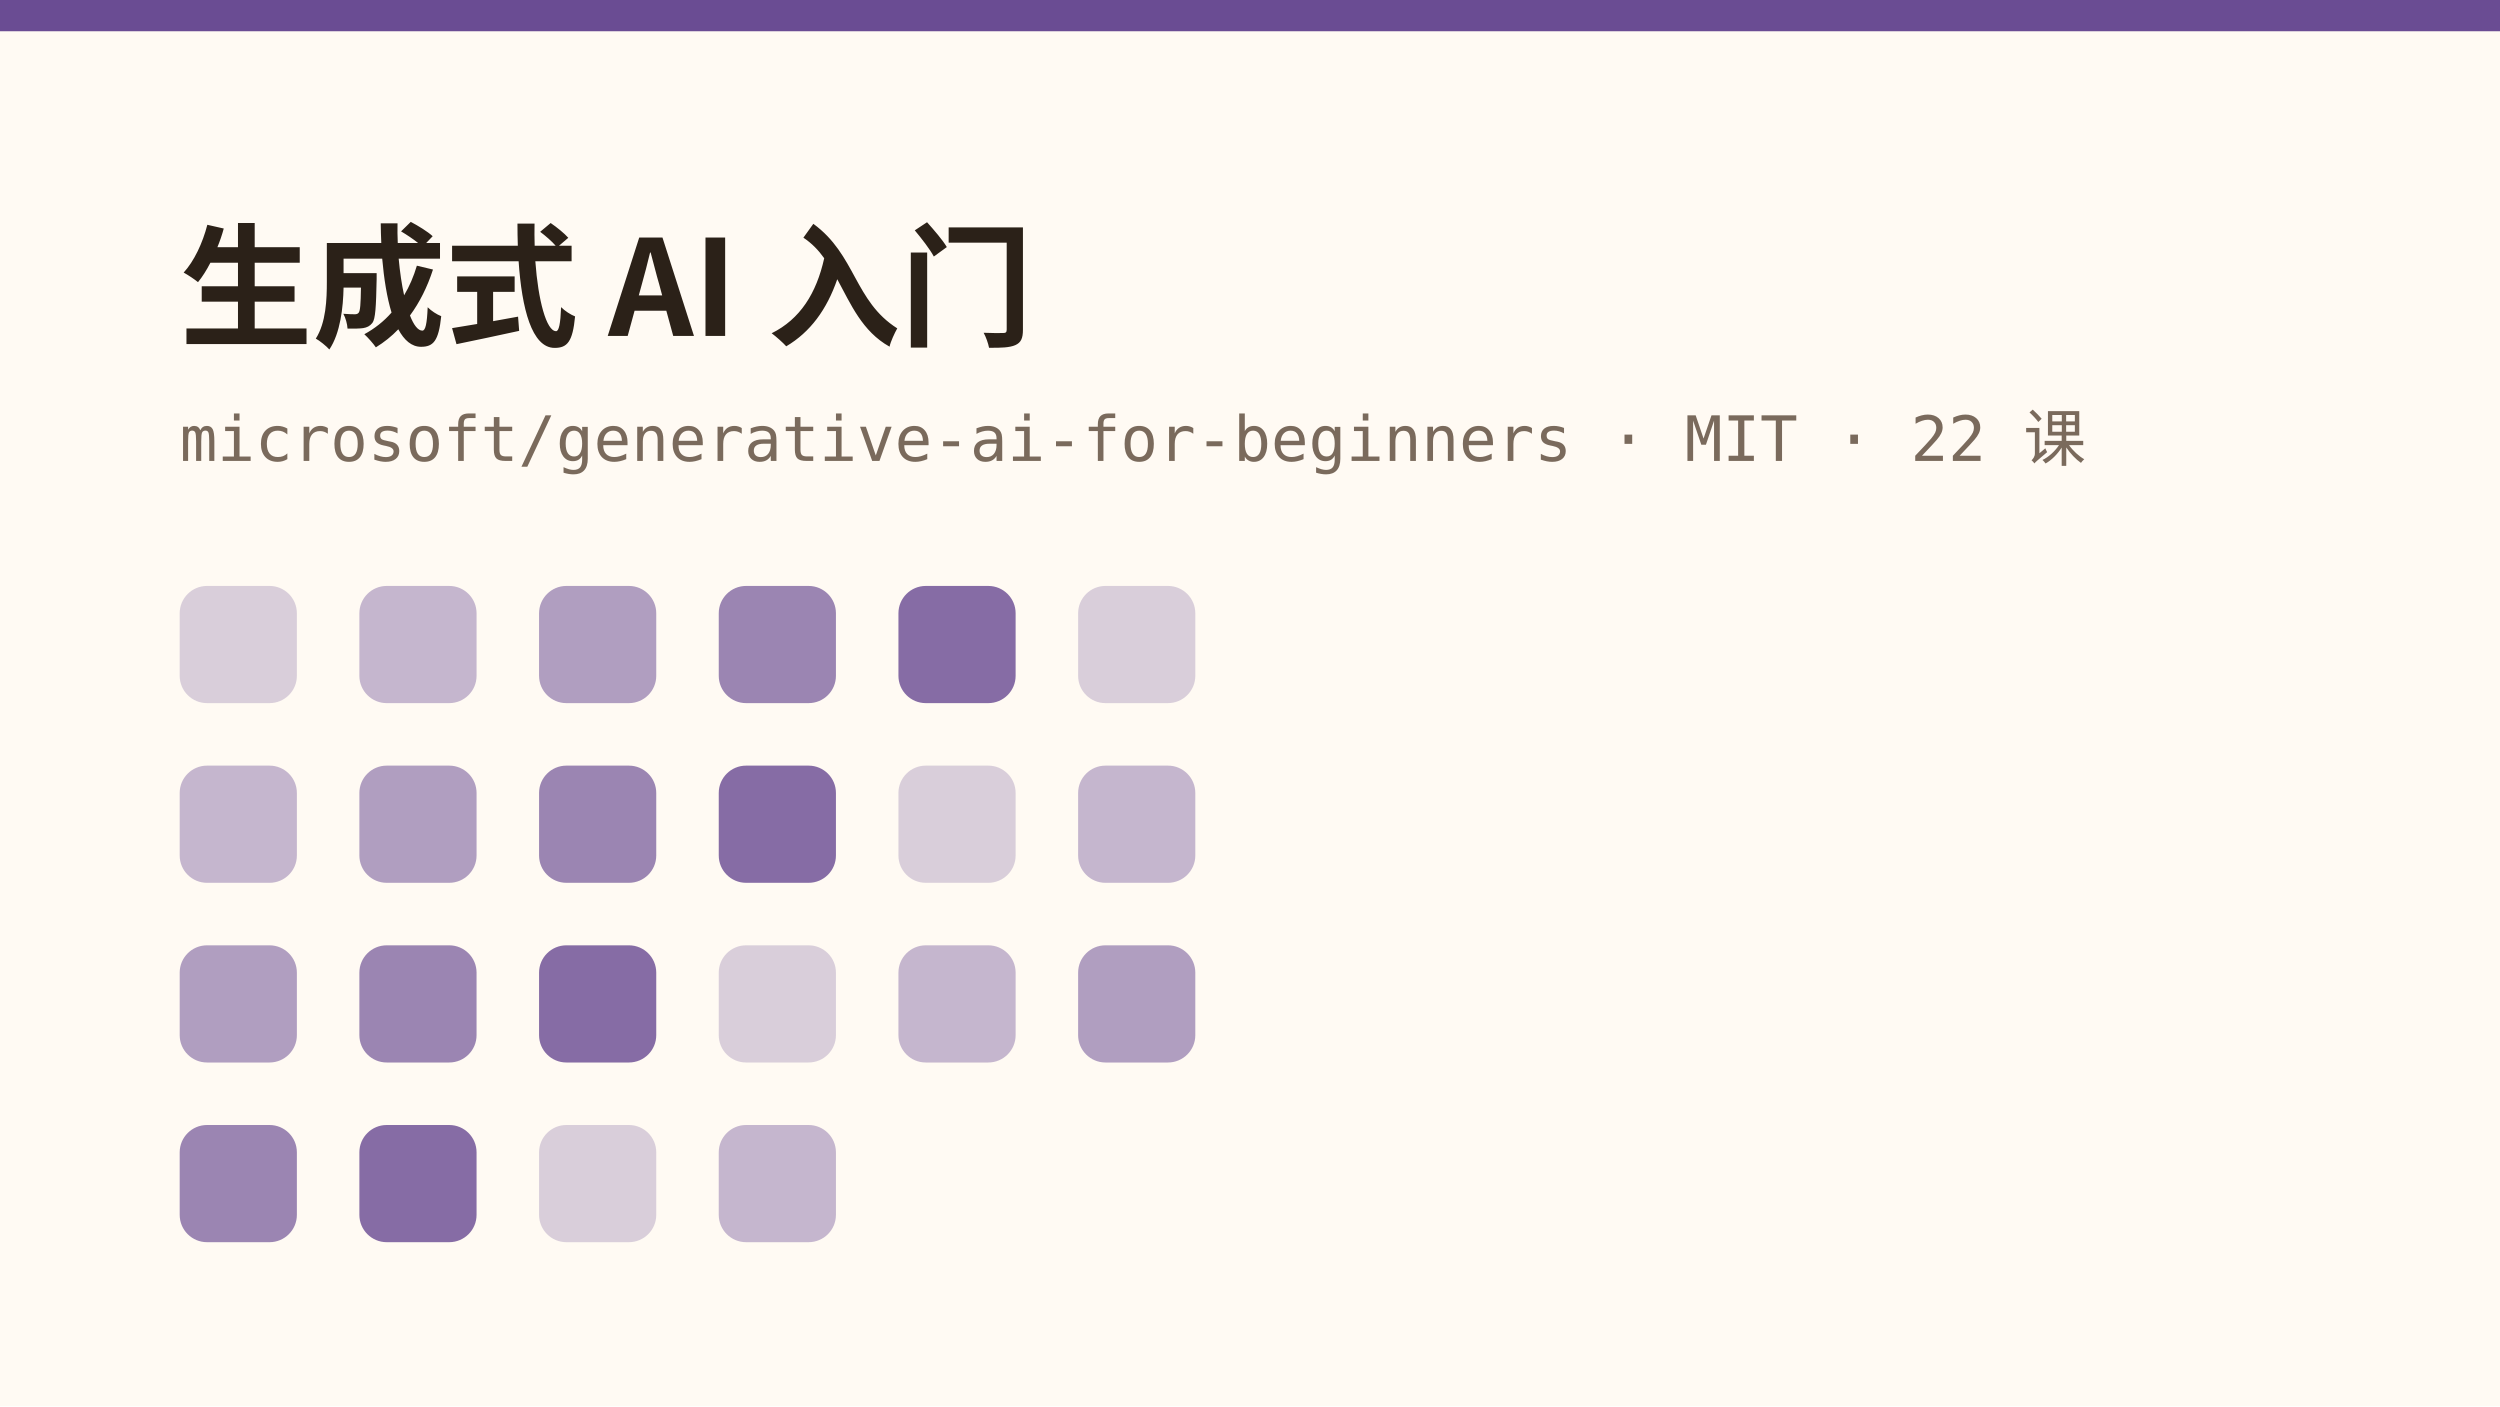
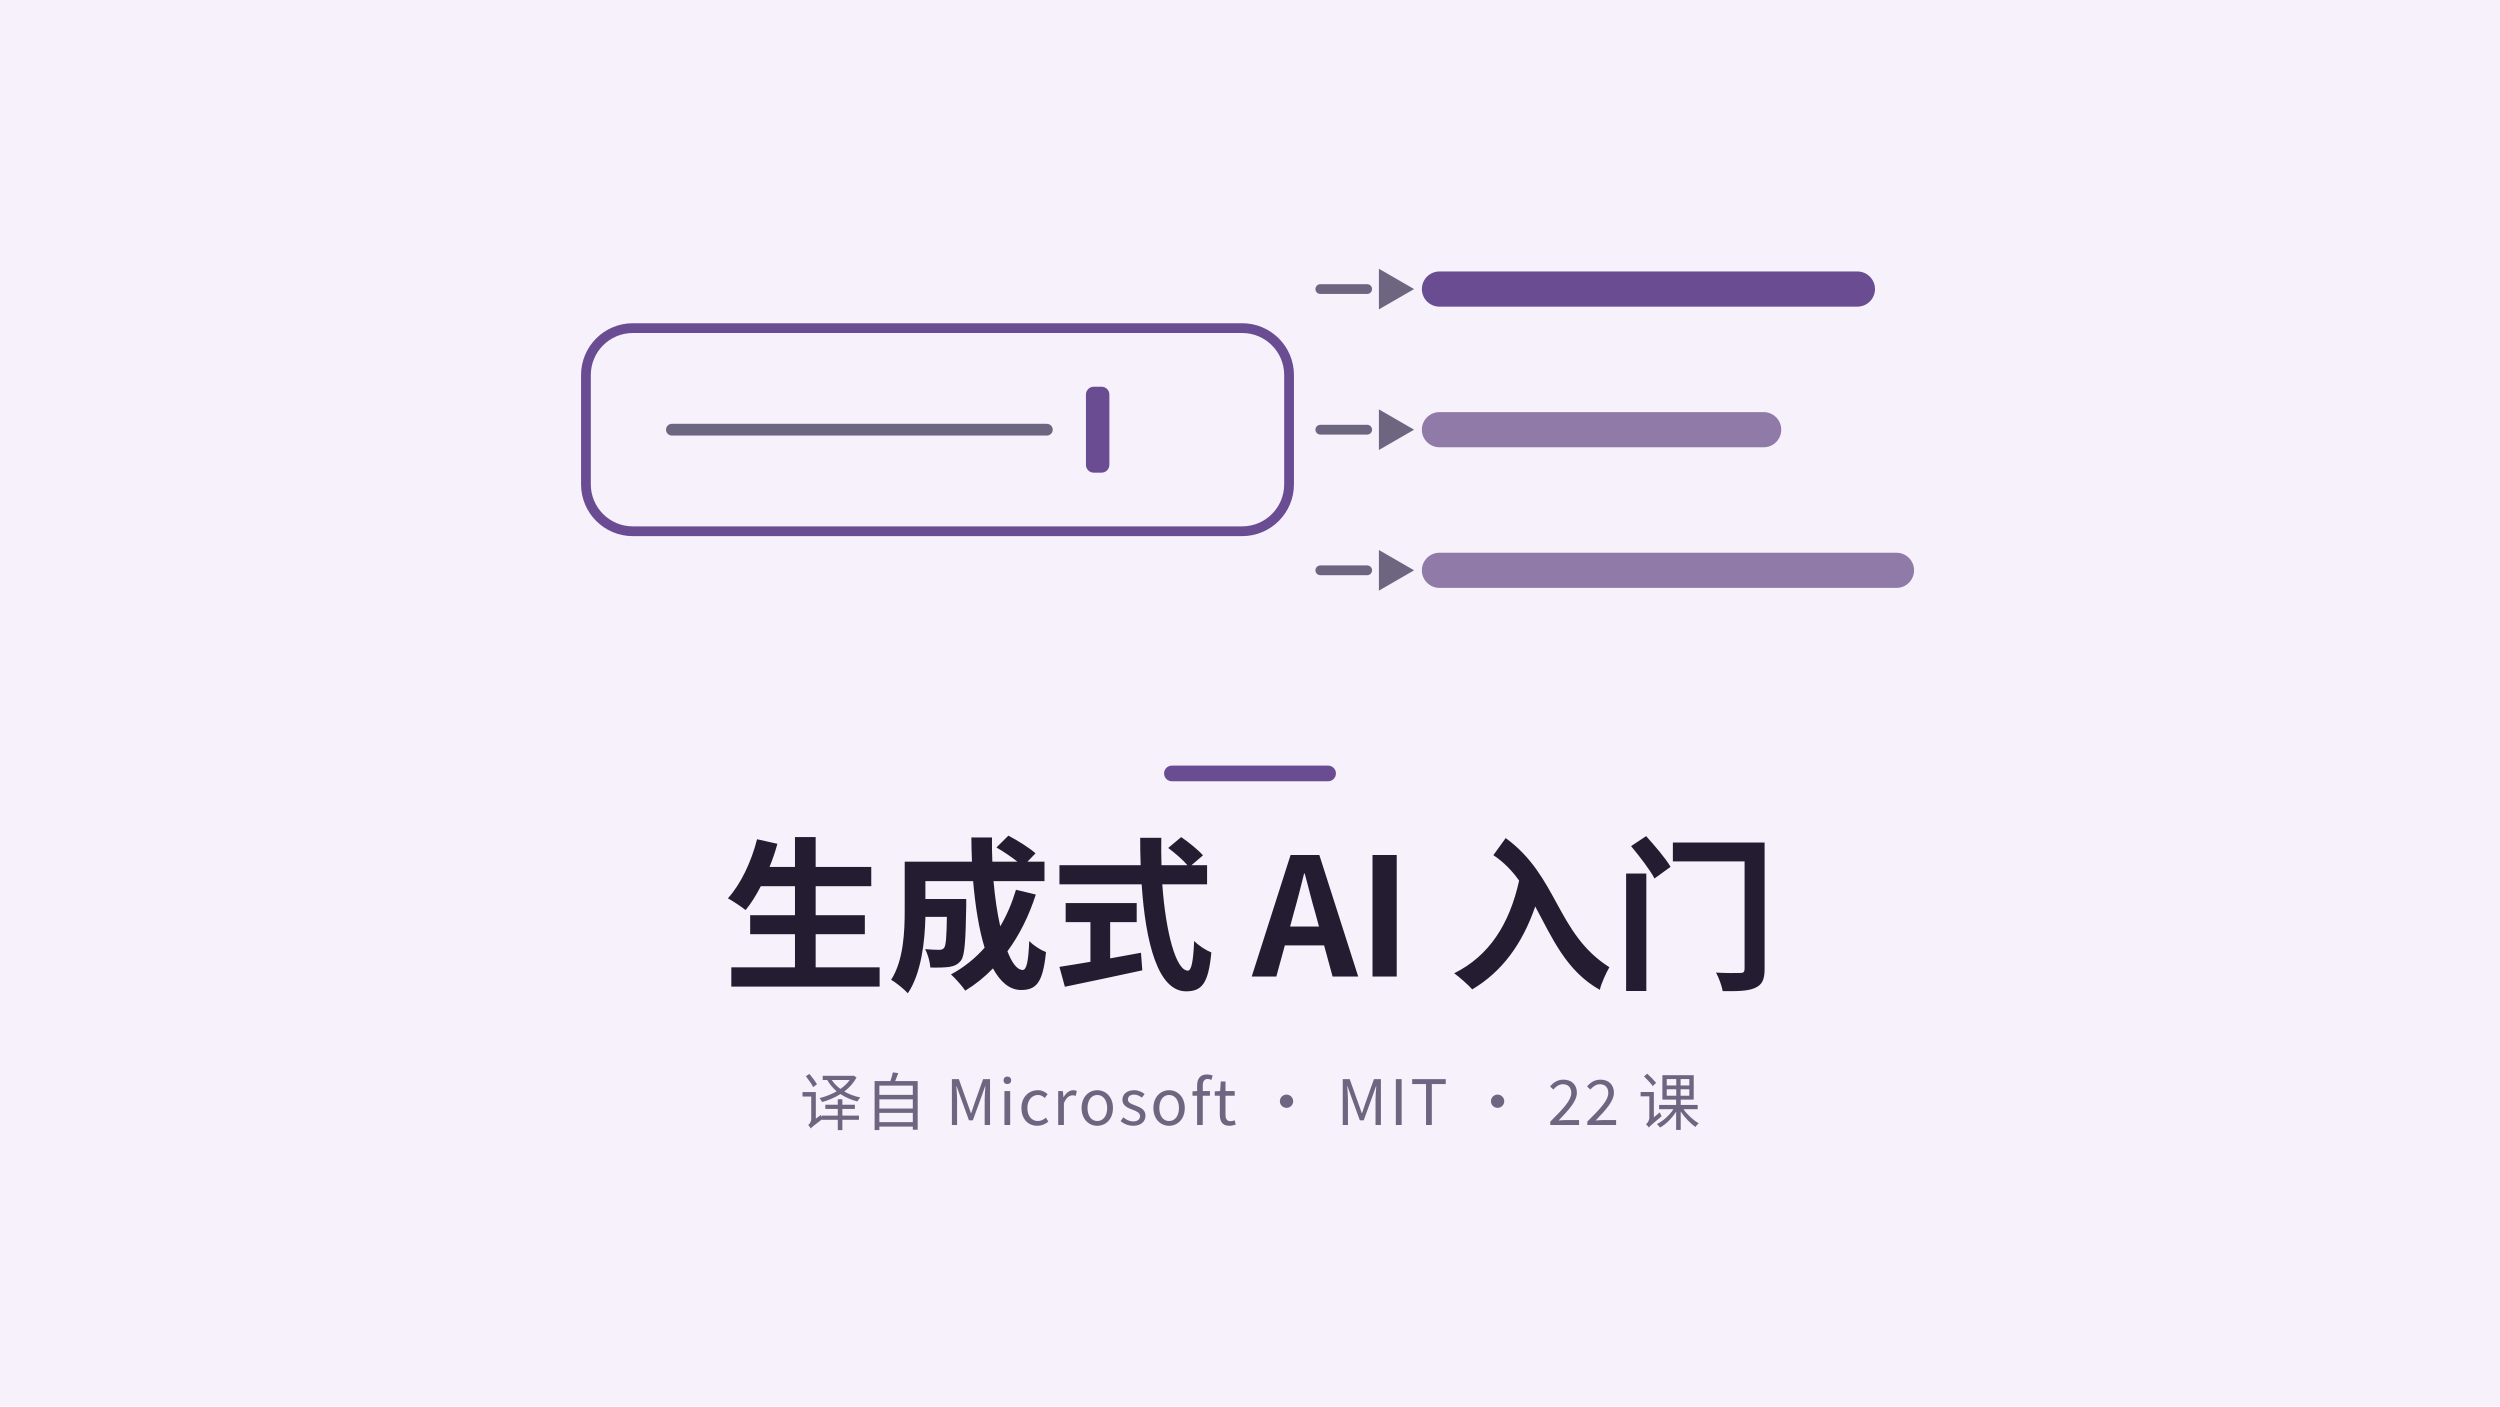
- <svg xmlns="http://www.w3.org/2000/svg" viewBox="0 0 640 360">
-   <rect width="640" height="360" fill="#fffaf3" />
-   <rect width="640" height="8" fill="#6a4c93" />
-   <text x="46" y="86" font-size="34" font-weight="700" fill="#2b2118" font-family="Noto Sans CJK SC,sans-serif">生成式 AI 入门</text>
-   <text x="46" y="118" font-size="16" fill="#7a6a5c" font-family="monospace">microsoft/generative-ai-for-beginners · MIT · 22 课</text>
-   <rect x="46" y="150" width="30" height="30" rx="7" fill="#6a4c93" fill-opacity="0.25" />
-   <rect x="92" y="150" width="30" height="30" rx="7" fill="#6a4c93" fill-opacity="0.39" />
-   <rect x="138" y="150" width="30" height="30" rx="7" fill="#6a4c93" fill-opacity="0.53" />
-   <rect x="184" y="150" width="30" height="30" rx="7" fill="#6a4c93" fill-opacity="0.67" />
-   <rect x="230" y="150" width="30" height="30" rx="7" fill="#6a4c93" fill-opacity="0.81" />
-   <rect x="276" y="150" width="30" height="30" rx="7" fill="#6a4c93" fill-opacity="0.25" />
-   <rect x="46" y="196" width="30" height="30" rx="7" fill="#6a4c93" fill-opacity="0.39" />
-   <rect x="92" y="196" width="30" height="30" rx="7" fill="#6a4c93" fill-opacity="0.53" />
-   <rect x="138" y="196" width="30" height="30" rx="7" fill="#6a4c93" fill-opacity="0.67" />
-   <rect x="184" y="196" width="30" height="30" rx="7" fill="#6a4c93" fill-opacity="0.81" />
-   <rect x="230" y="196" width="30" height="30" rx="7" fill="#6a4c93" fill-opacity="0.25" />
-   <rect x="276" y="196" width="30" height="30" rx="7" fill="#6a4c93" fill-opacity="0.39" />
-   <rect x="46" y="242" width="30" height="30" rx="7" fill="#6a4c93" fill-opacity="0.53" />
-   <rect x="92" y="242" width="30" height="30" rx="7" fill="#6a4c93" fill-opacity="0.67" />
-   <rect x="138" y="242" width="30" height="30" rx="7" fill="#6a4c93" fill-opacity="0.81" />
-   <rect x="184" y="242" width="30" height="30" rx="7" fill="#6a4c93" fill-opacity="0.25" />
-   <rect x="230" y="242" width="30" height="30" rx="7" fill="#6a4c93" fill-opacity="0.39" />
-   <rect x="276" y="242" width="30" height="30" rx="7" fill="#6a4c93" fill-opacity="0.53" />
-   <rect x="46" y="288" width="30" height="30" rx="7" fill="#6a4c93" fill-opacity="0.67" />
-   <rect x="92" y="288" width="30" height="30" rx="7" fill="#6a4c93" fill-opacity="0.81" />
-   <rect x="138" y="288" width="30" height="30" rx="7" fill="#6a4c93" fill-opacity="0.25" />
-   <rect x="184" y="288" width="30" height="30" rx="7" fill="#6a4c93" fill-opacity="0.39" />
+ <svg xmlns="http://www.w3.org/2000/svg" width="640" height="360" viewBox="0 0 640 360" role="img" aria-label="生成式 AI 入门 封面">
+   <rect width="640" height="360" fill="#f6f1fb" />
+   <rect x="150" y="84" width="180" height="52" rx="12" fill="#f6f1fb" stroke="#6a4c93" stroke-width="2.5" />
+   <path d="M172 110H268" fill="none" stroke="#6d6680" stroke-width="3" stroke-linecap="round" />
+   <rect x="278" y="99" width="6" height="22" rx="2" fill="#6a4c93" />
+   <path d="M338 74H350M338 110H350M338 146H350" fill="none" stroke="#6d6680" stroke-width="2.5" stroke-linecap="round" />
+   <polygon points="362,74 353,79.2 353,68.8" fill="#6d6680" />
+   <polygon points="362,110 353,115.2 353,104.8" fill="#6d6680" />
+   <polygon points="362,146 353,151.2 353,140.8" fill="#6d6680" />
+   <rect x="364" y="69.5" width="116" height="9" rx="4.5" fill="#6a4c93" />
+   <rect x="364" y="105.5" width="92" height="9" rx="4.5" fill="#8f7aa8" />
+   <rect x="364" y="141.5" width="126" height="9" rx="4.5" fill="#8f7aa8" />
+   <rect x="298" y="196" width="44" height="4" rx="2" fill="#6a4c93" />
+   <text x="320" y="250" font-size="42" font-weight="800" fill="#241d31" font-family="'Noto Sans CJK SC','DejaVu Sans','PingFang SC','HarmonyOS Sans SC','Microsoft YaHei',sans-serif" text-anchor="middle">生成式 AI 入门</text>
+   <text x="320" y="288" font-size="16" font-weight="400" fill="#6d6680" font-family="'Noto Sans CJK SC','DejaVu Sans','PingFang SC','HarmonyOS Sans SC','Microsoft YaHei',sans-serif" text-anchor="middle" letter-spacing="0.6">译自 Microsoft · MIT · 22 课</text>
</svg>
